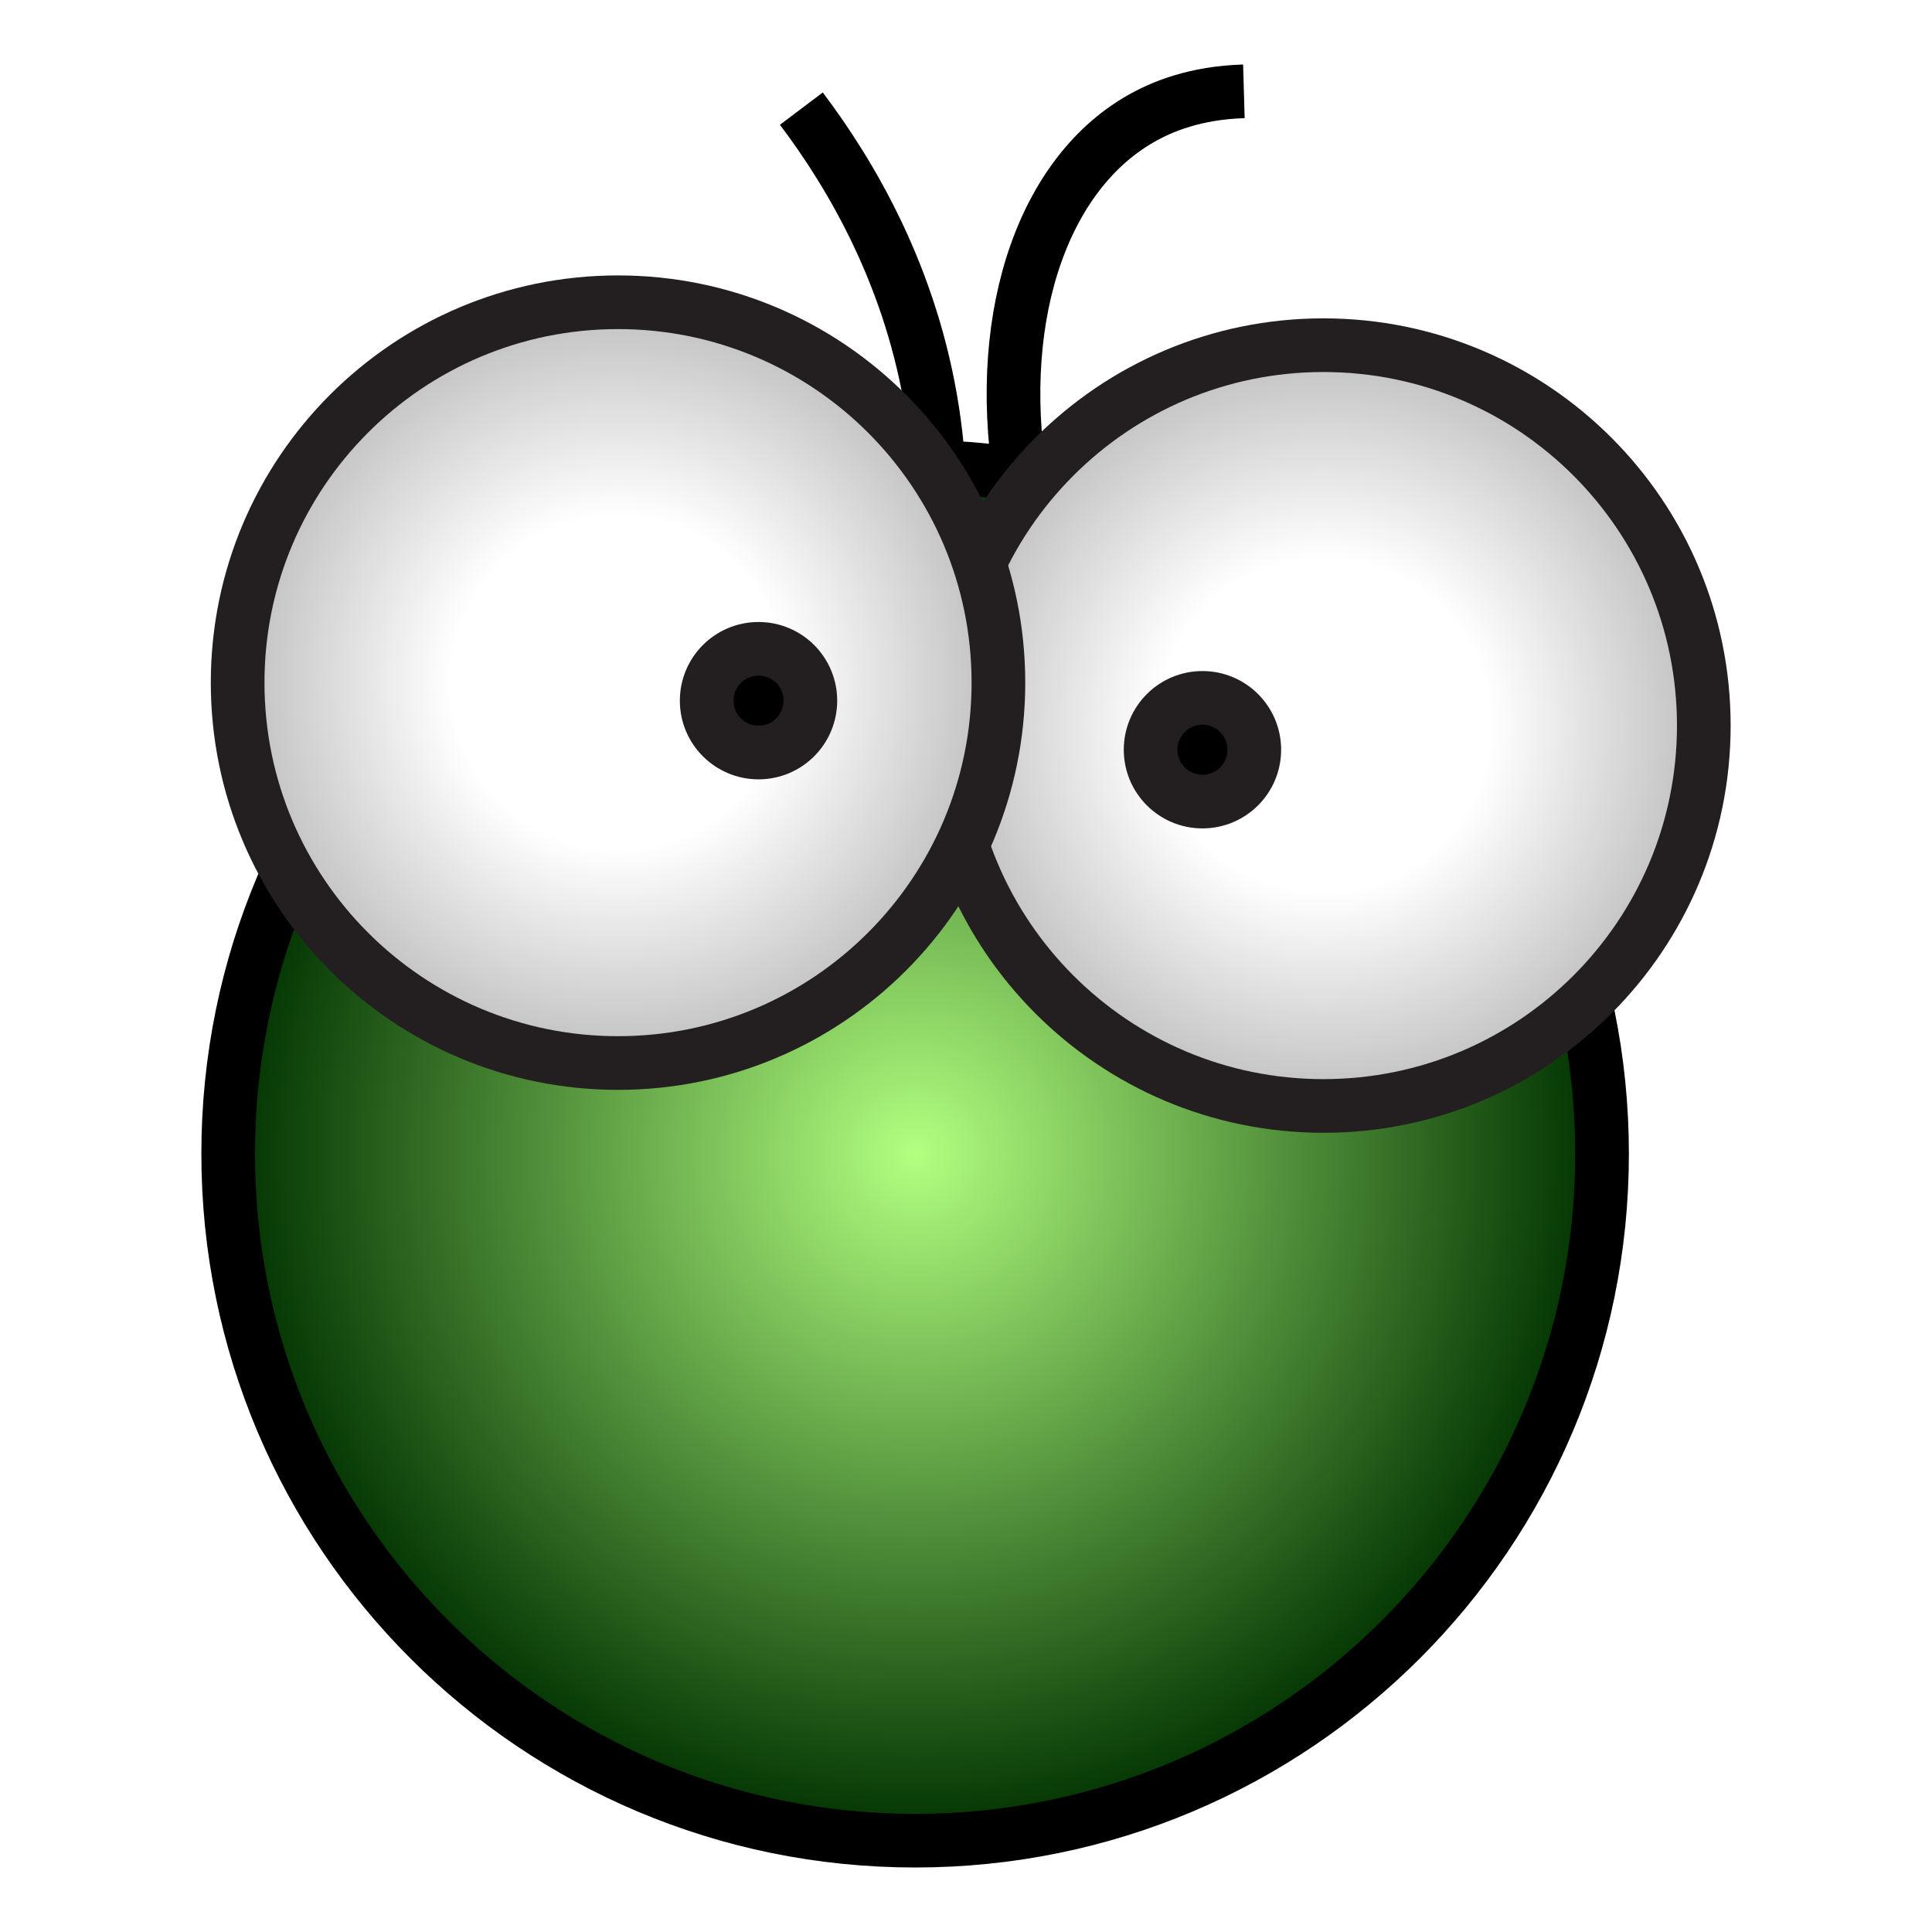
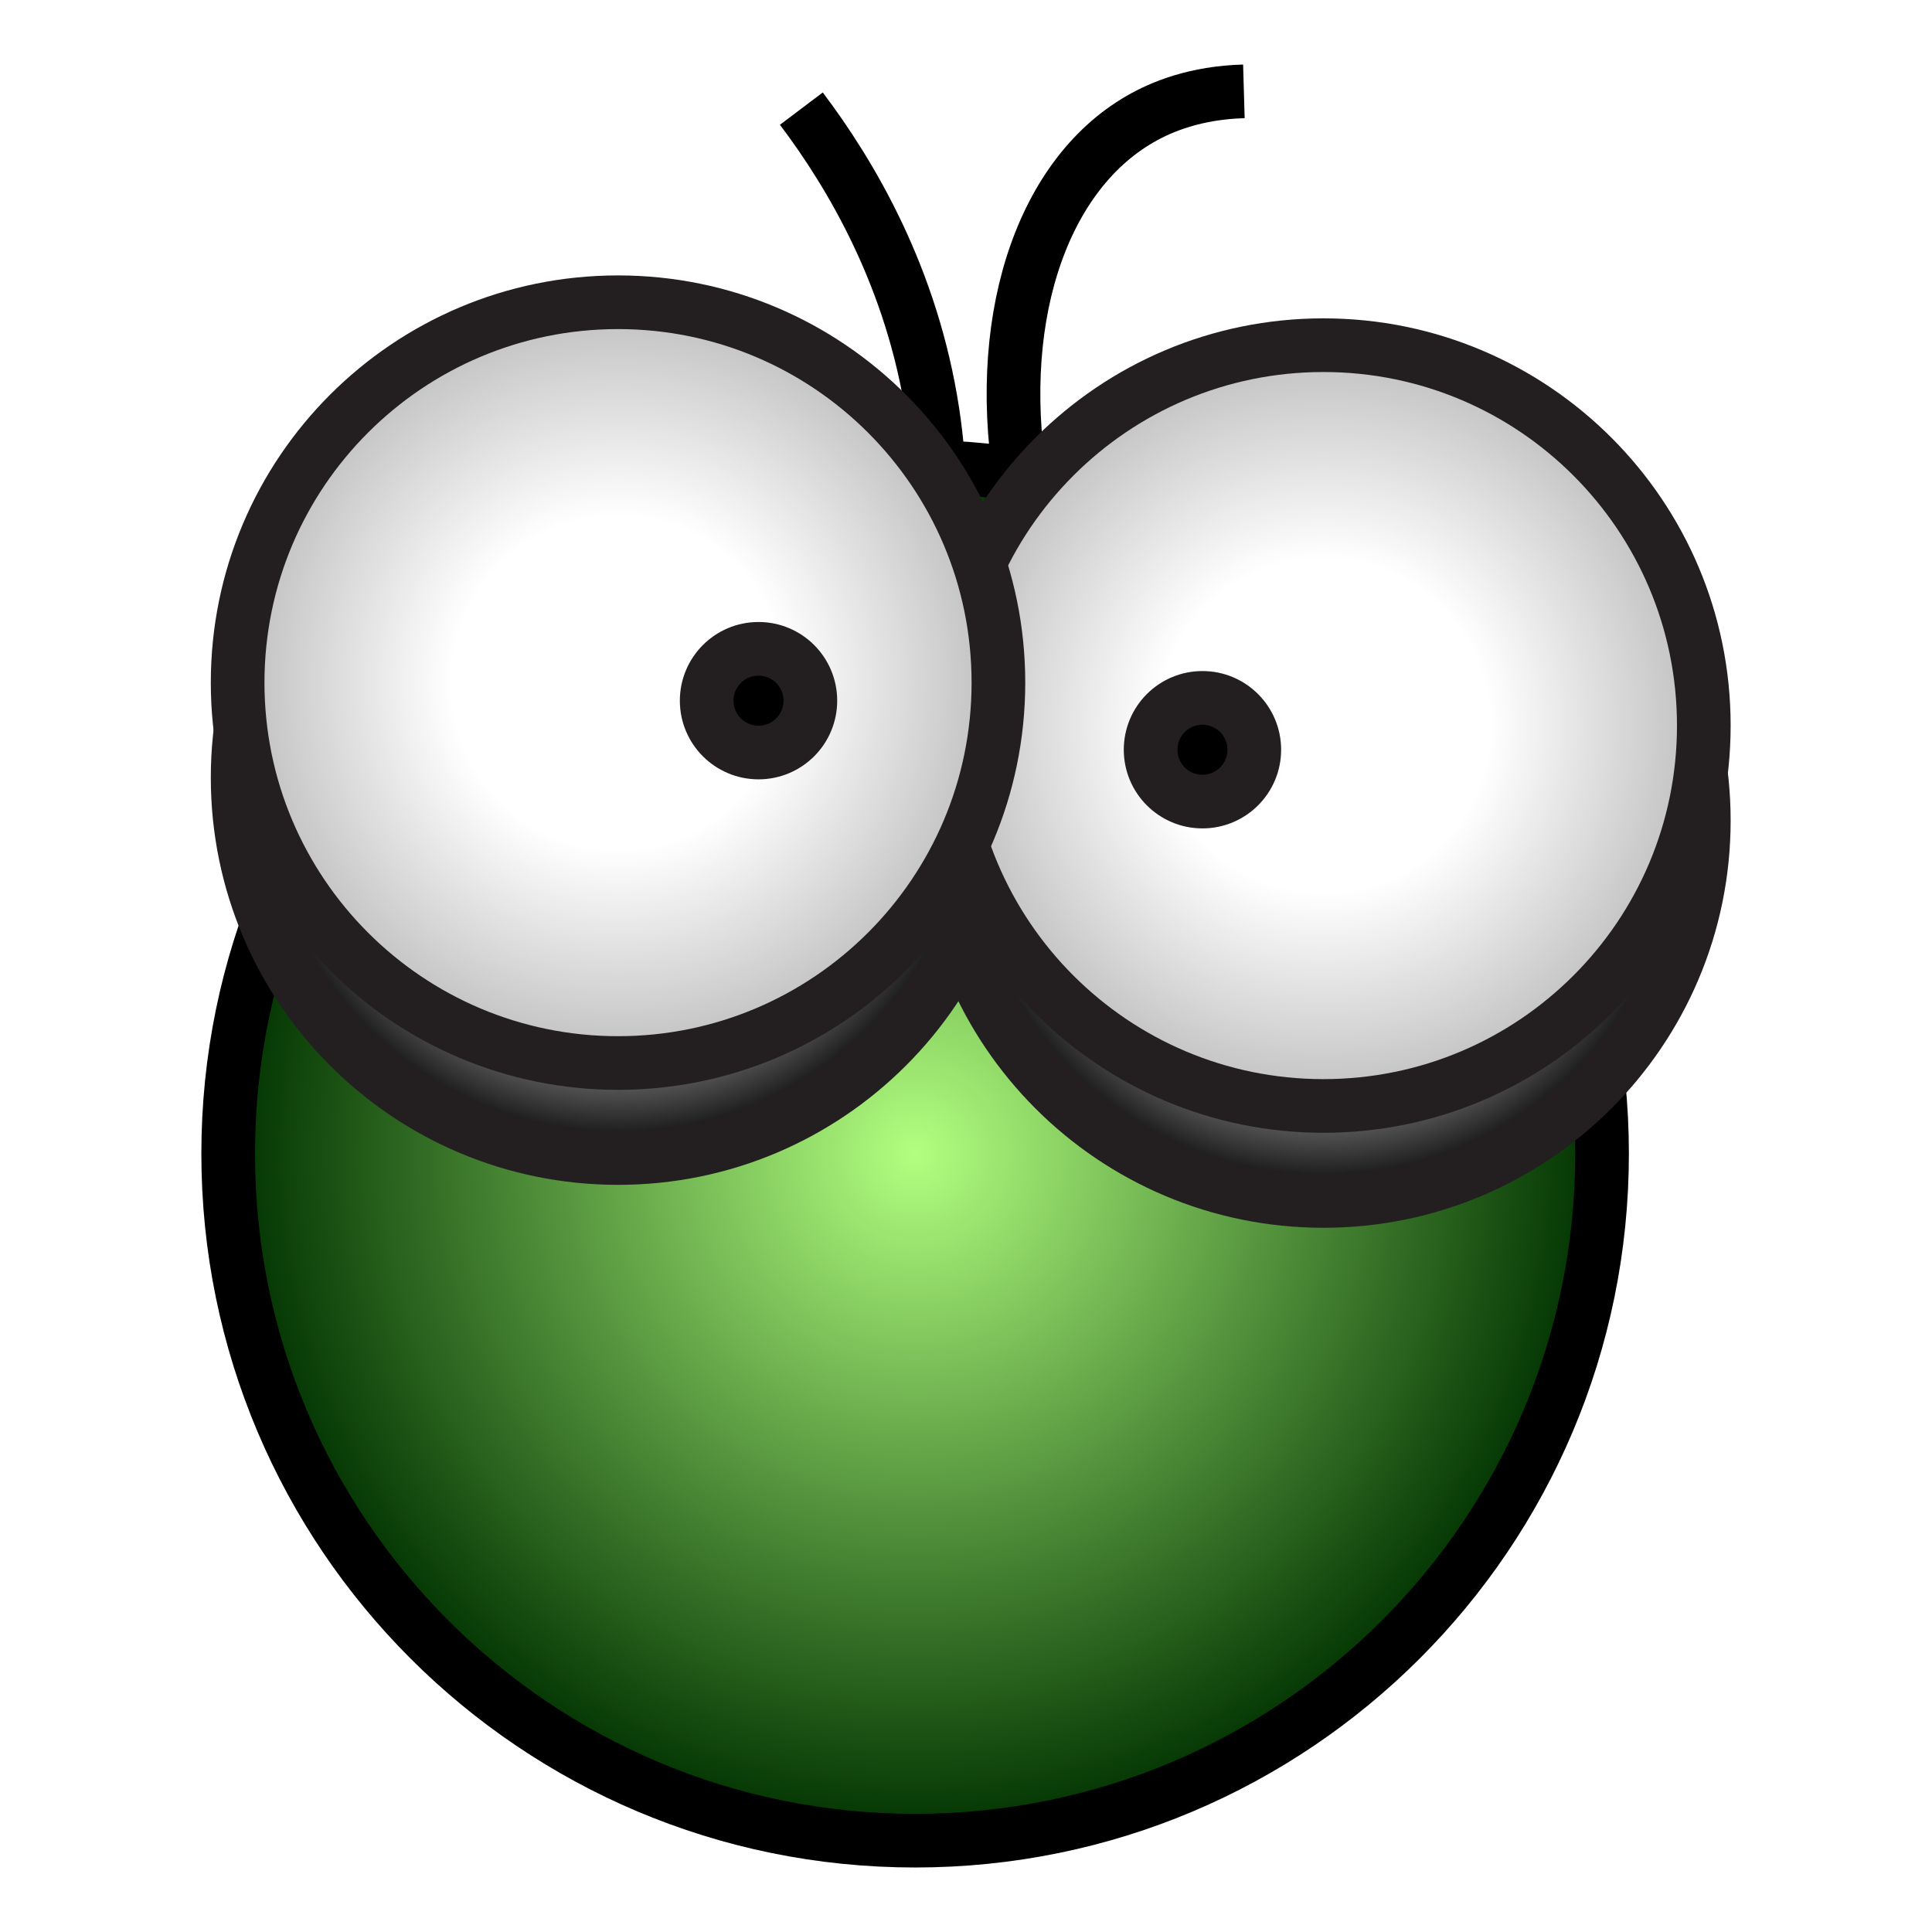
<svg xmlns="http://www.w3.org/2000/svg" version="1.1" id="Layer_1" x="0px" y="0px" viewBox="0 0 180 180" style="enable-background:new 0 0 180 180;" xml:space="preserve">
  <style type="text/css">
	.st0{fill:none;stroke:#000000;stroke-width:5;stroke-miterlimit:10;}
	.st1{fill:url(#SVGID_1_);stroke:#000000;stroke-width:5;stroke-miterlimit:10;}
- 	.st2{fill:url(#SVGID_00000180367706998833892770000014510266390983185573_);stroke:#231F20;stroke-width:5;stroke-miterlimit:10;}
- 	.st3{fill:url(#SVGID_00000018206475791943030920000018018846381975327639_);stroke:#231F20;stroke-width:5;stroke-miterlimit:10;}
- 	.st4{stroke:#231F20;stroke-width:5;stroke-miterlimit:10;}
+ 	.st2{fill:url(#SVGID_00000004523674131702002370000009965155585940940689_);stroke:#231F20;stroke-width:5;stroke-miterlimit:10;}
+ 	.st3{fill:url(#SVGID_00000005241599994141198020000007279482257812415658_);stroke:#231F20;stroke-width:5;stroke-miterlimit:10;}
+ 	.st4{fill:url(#SVGID_00000106108284059731257660000016905605133989116548_);stroke:#231F20;stroke-width:5;stroke-miterlimit:10;}
+ 	.st5{fill:url(#SVGID_00000171701382385877816990000011378553204068992679_);stroke:#231F20;stroke-width:5;stroke-miterlimit:10;}
+ 	.st6{stroke:#231F20;stroke-width:5;stroke-miterlimit:10;}
</style>
  <g>
    <path class="st0" d="M74.66,10.12c4.64,6.15,10.33,15.74,12.24,28.35c0.39,2.6,0.59,5.08,0.64,7.41" />
    <path class="st0" d="M95.28,45.88c-2.83-15.48,1.5-29.35,10.95-34.79c2.01-1.16,5.15-2.45,9.66-2.58" />
    <radialGradient id="SVGID_1_" cx="85.262" cy="107.49" r="64" gradientUnits="userSpaceOnUse">
      <stop offset="0" style="stop-color:#B2FF80" />
      <stop offset="1" style="stop-color:#003200" />
    </radialGradient>
    <circle class="st1" cx="85.26" cy="107.49" r="64" />
-     <radialGradient id="SVGID_00000124883879521799108540000000563805689518152065_" cx="123.302" cy="67.597" r="35.436" gradientUnits="userSpaceOnUse">
+     <radialGradient id="SVGID_00000173120444406369427840000010707631288172344221_" cx="123.302" cy="76.455" r="35.436" gradientUnits="userSpaceOnUse">
+       <stop offset="0.437" style="stop-color:#FFFFFF" />
+       <stop offset="1" style="stop-color:#000000" />
+     </radialGradient>
+     <circle style="fill:url(#SVGID_00000173120444406369427840000010707631288172344221_);stroke:#231F20;stroke-width:5;stroke-miterlimit:10;" cx="123.3" cy="76.45" r="35.44" />
+     <radialGradient id="SVGID_00000137115975765458430780000004313677151042066363_" cx="57.584" cy="72.455" r="35.436" gradientUnits="userSpaceOnUse">
+       <stop offset="0.437" style="stop-color:#FFFFFF" />
+       <stop offset="1" style="stop-color:#000000" />
+     </radialGradient>
+     <circle style="fill:url(#SVGID_00000137115975765458430780000004313677151042066363_);stroke:#231F20;stroke-width:5;stroke-miterlimit:10;" cx="57.58" cy="72.45" r="35.44" />
+     <radialGradient id="SVGID_00000120552372552287095970000018002950811626300301_" cx="123.302" cy="67.597" r="35.436" gradientUnits="userSpaceOnUse">
      <stop offset="0.437" style="stop-color:#FFFFFF" />
      <stop offset="1" style="stop-color:#BFBFBF" />
    </radialGradient>
-     <circle style="fill:url(#SVGID_00000124883879521799108540000000563805689518152065_);stroke:#231F20;stroke-width:5;stroke-miterlimit:10;" cx="123.3" cy="67.6" r="35.44" />
-     <radialGradient id="SVGID_00000054224090086925830890000003294297177262677638_" cx="57.584" cy="63.597" r="35.436" gradientUnits="userSpaceOnUse">
+     <circle style="fill:url(#SVGID_00000120552372552287095970000018002950811626300301_);stroke:#231F20;stroke-width:5;stroke-miterlimit:10;" cx="123.3" cy="67.6" r="35.44" />
+     <radialGradient id="SVGID_00000080886062971946094890000001586243323875798200_" cx="57.584" cy="63.597" r="35.436" gradientUnits="userSpaceOnUse">
      <stop offset="0.437" style="stop-color:#FFFFFF" />
      <stop offset="1" style="stop-color:#BFBFBF" />
    </radialGradient>
-     <circle style="fill:url(#SVGID_00000054224090086925830890000003294297177262677638_);stroke:#231F20;stroke-width:5;stroke-miterlimit:10;" cx="57.58" cy="63.6" r="35.44" />
-     <circle class="st4" cx="70.67" cy="65.28" r="4.83" />
-     <circle class="st4" cx="112.03" cy="69.85" r="4.83" />
+     <circle style="fill:url(#SVGID_00000080886062971946094890000001586243323875798200_);stroke:#231F20;stroke-width:5;stroke-miterlimit:10;" cx="57.58" cy="63.6" r="35.44" />
+     <circle class="st6" cx="70.67" cy="65.28" r="4.83" />
+     <circle class="st6" cx="112.03" cy="69.85" r="4.83" />
  </g>
</svg>
